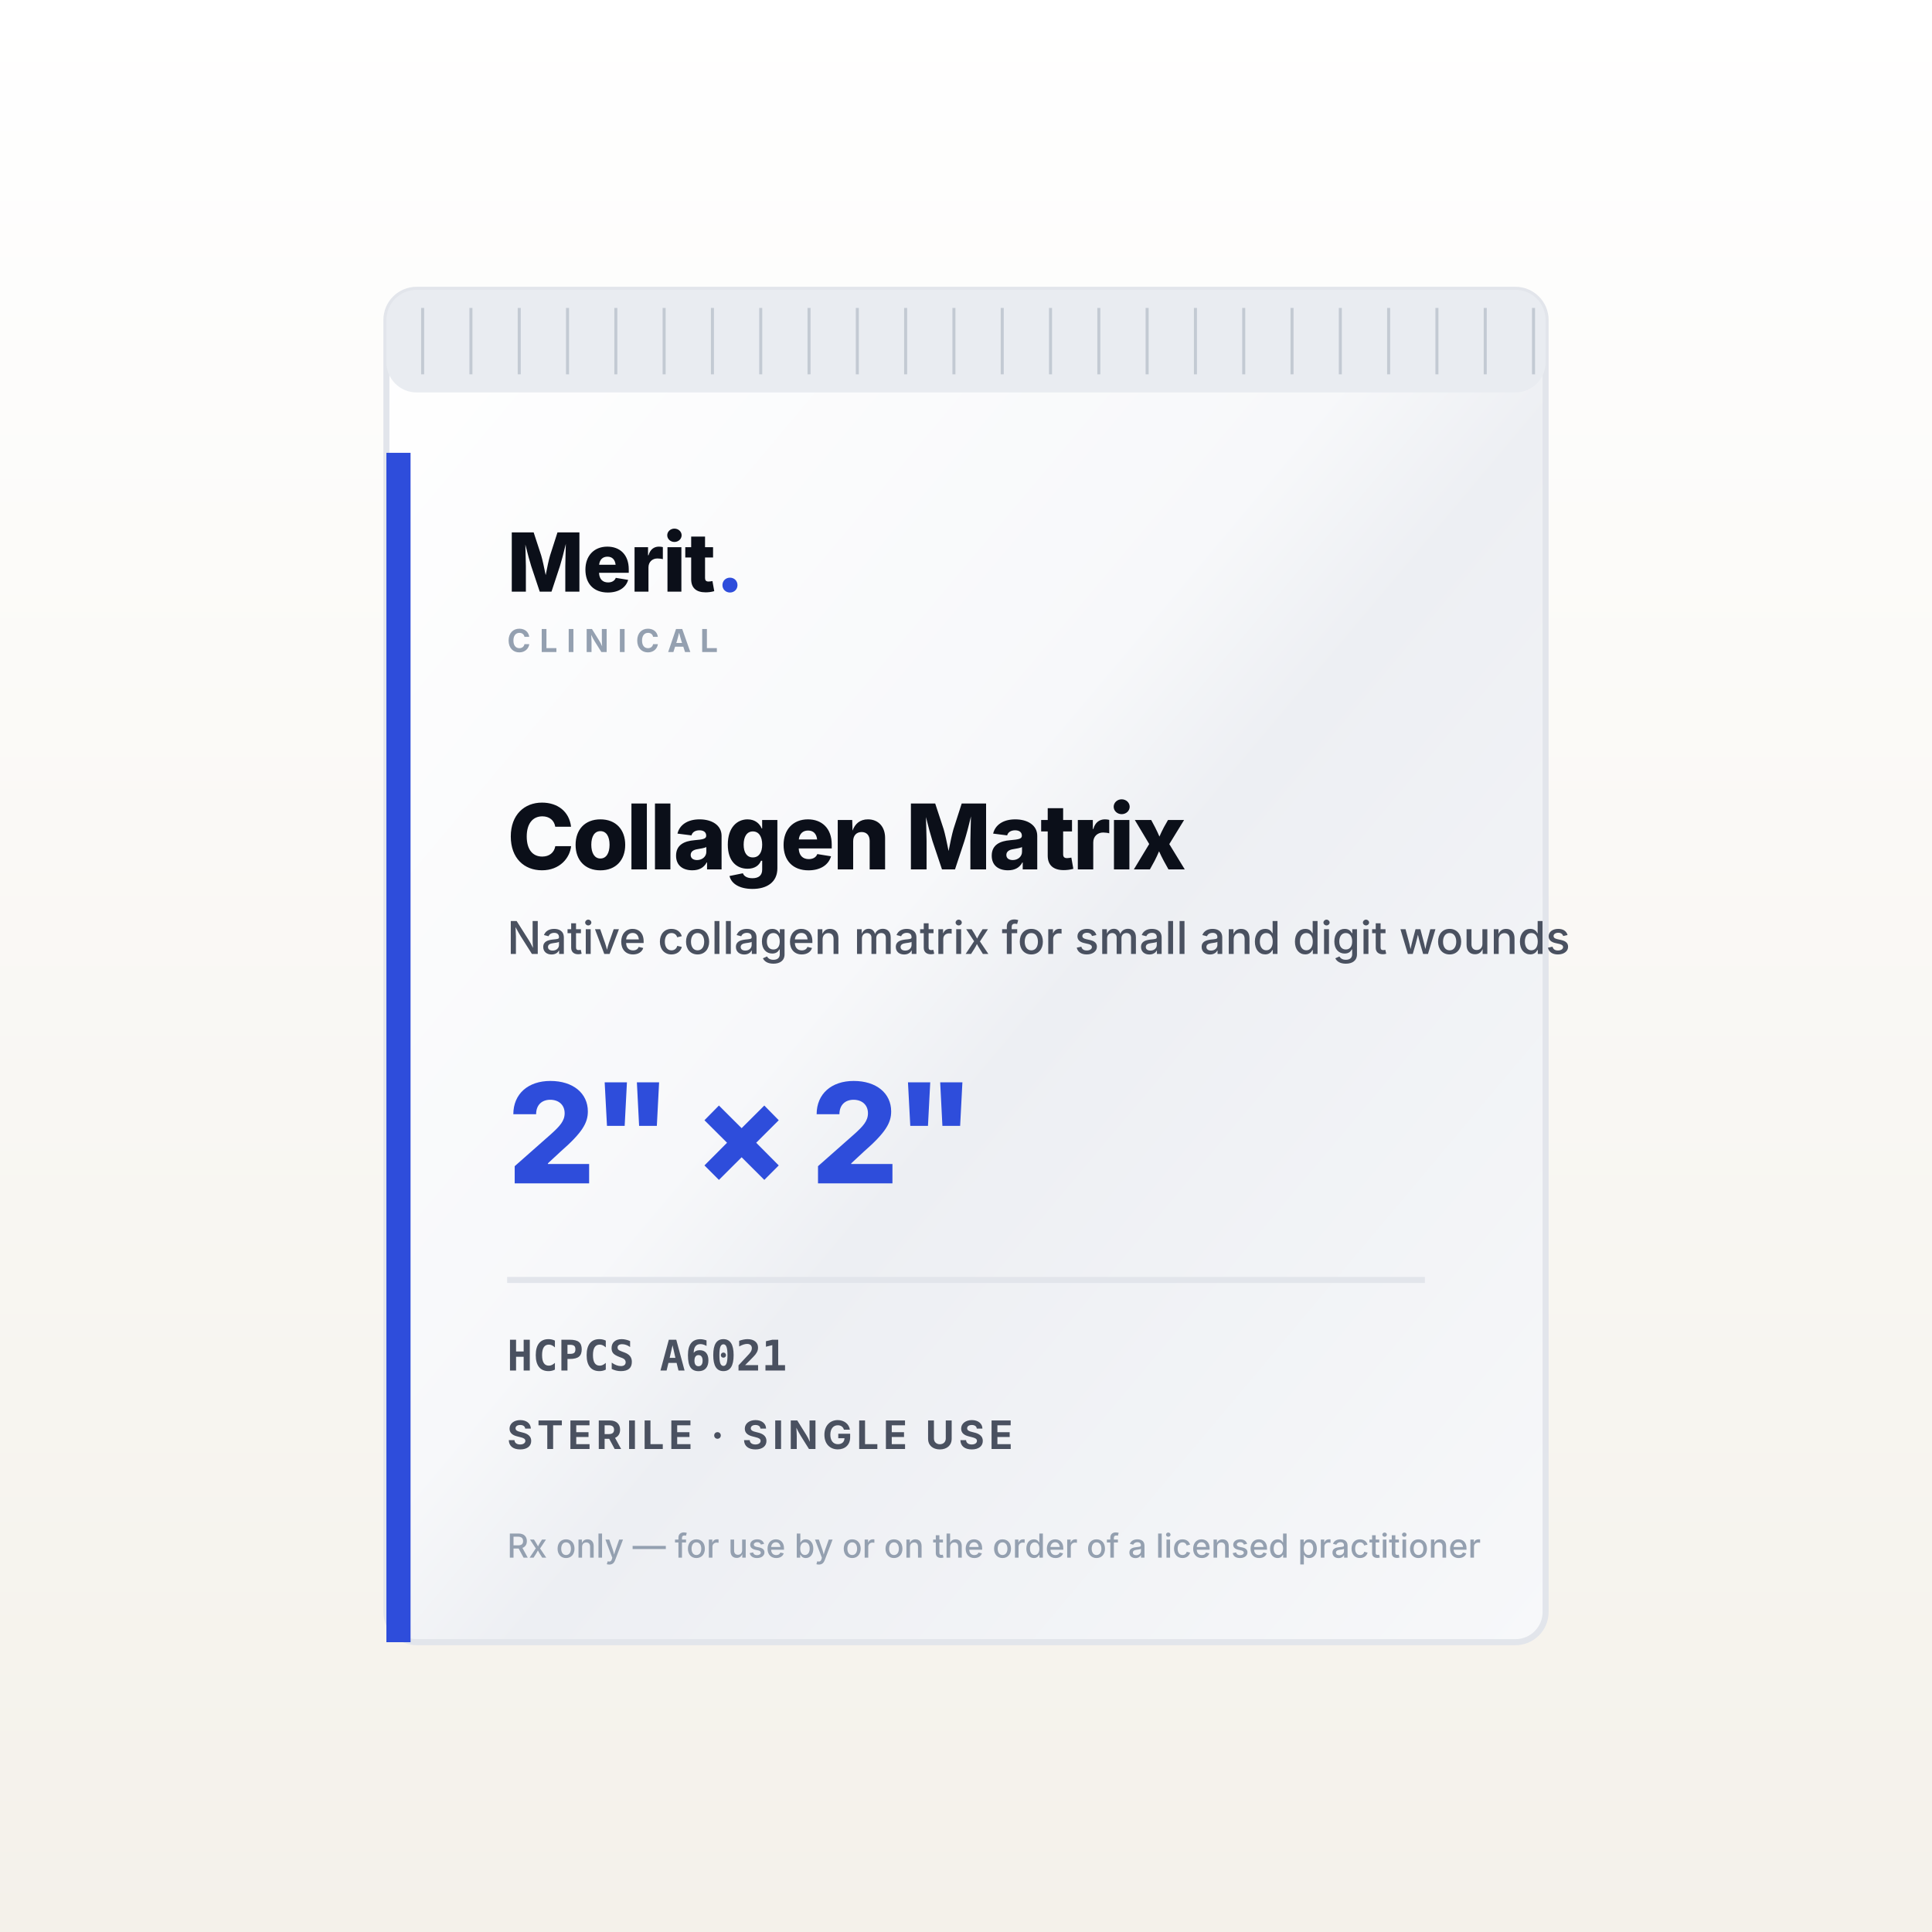
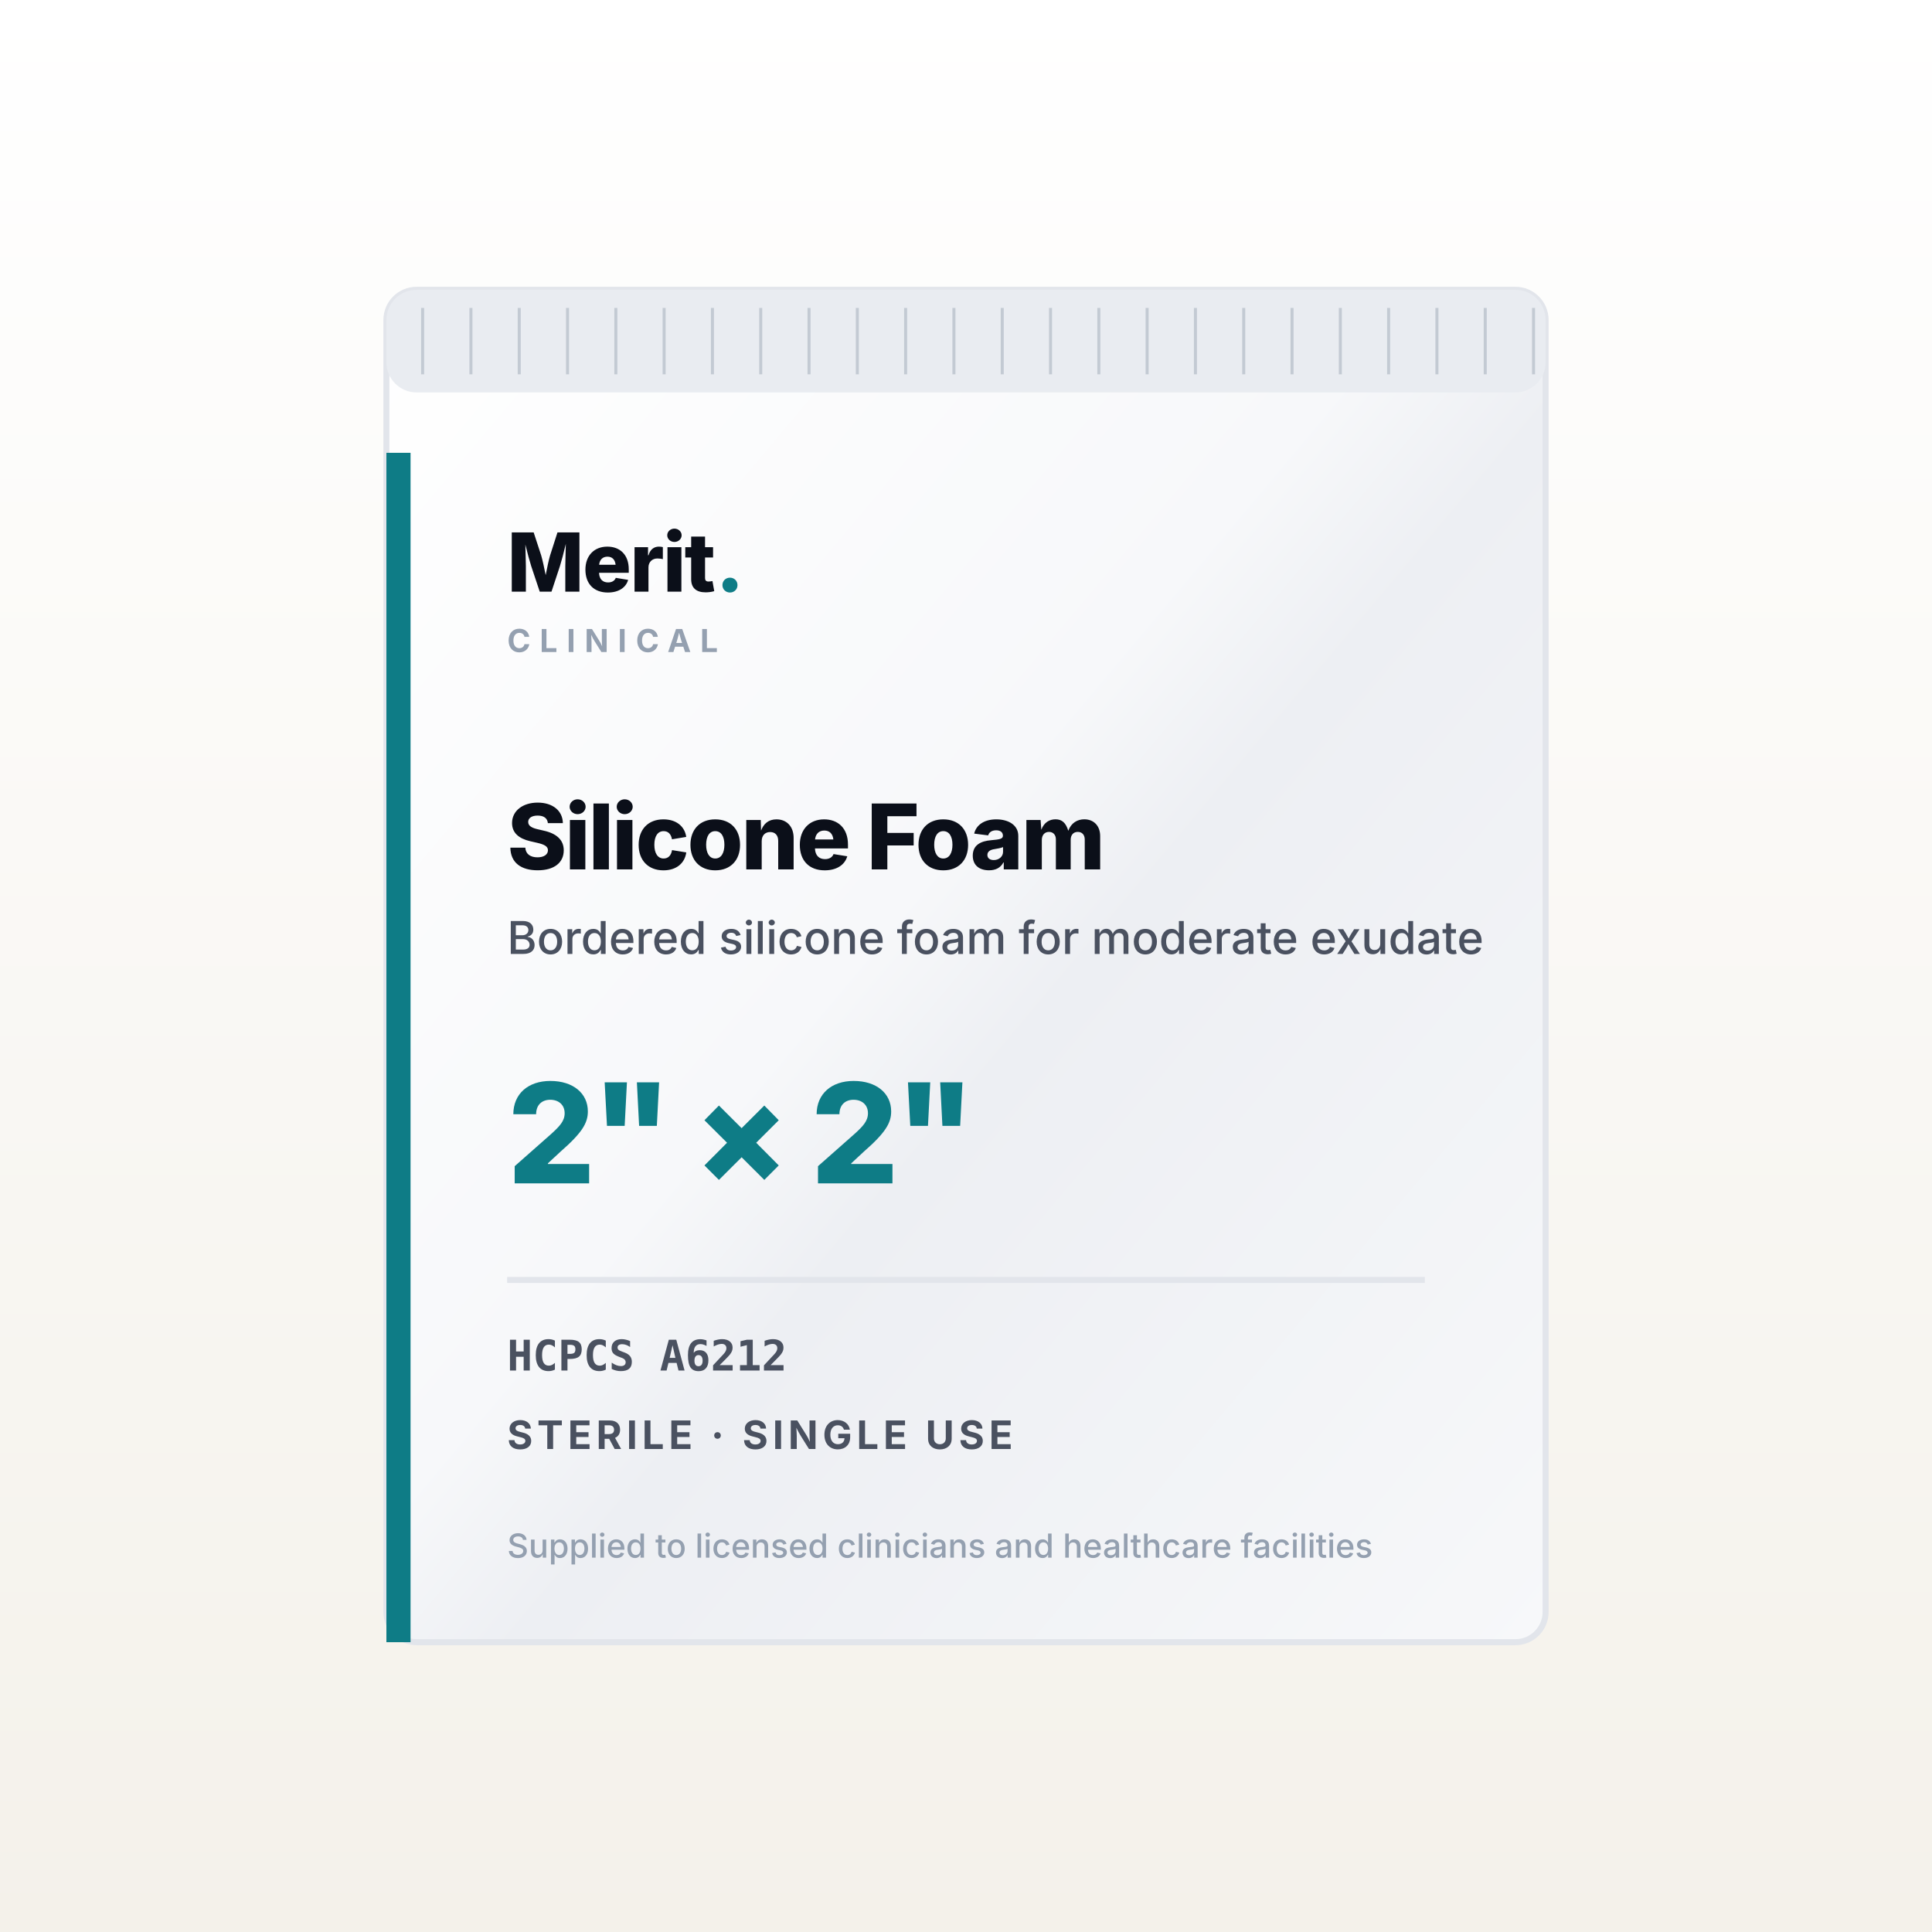
- <svg xmlns="http://www.w3.org/2000/svg" viewBox="0 0 640 640" width="640" height="640" role="img" aria-label="Collagen Matrix">
+ <svg xmlns="http://www.w3.org/2000/svg" viewBox="0 0 640 640" width="640" height="640" role="img" aria-label="Silicone Foam">
  <defs>
    <linearGradient id="bg" x1="0" y1="0" x2="0" y2="1">
      <stop offset="0" stop-color="#FFFFFF" />
      <stop offset="1" stop-color="#F4F1EA" />
    </linearGradient>
    <linearGradient id="foil" x1="0" y1="0" x2="1" y2="1">
      <stop offset="0" stop-color="#FFFFFF" />
      <stop offset="0.45" stop-color="#F7F8FA" />
      <stop offset="0.55" stop-color="#EDEFF3" />
      <stop offset="1" stop-color="#F7F8FA" />
    </linearGradient>
  </defs>
  <rect width="640" height="640" fill="url(#bg)" />
  <g>
    <rect x="128" y="96" width="384" height="448" rx="10" fill="url(#foil)" stroke="#E2E5EB" stroke-width="2" />
    <rect x="128" y="96" width="384" height="34" rx="10" fill="#E9ECF1" />
    <g stroke="#94A0B0" stroke-width="1" opacity="0.45">
      <line x1="140" y1="102" x2="140" y2="124" />
      <line x1="156" y1="102" x2="156" y2="124" />
      <line x1="172" y1="102" x2="172" y2="124" />
      <line x1="188" y1="102" x2="188" y2="124" />
      <line x1="204" y1="102" x2="204" y2="124" />
      <line x1="220" y1="102" x2="220" y2="124" />
      <line x1="236" y1="102" x2="236" y2="124" />
      <line x1="252" y1="102" x2="252" y2="124" />
      <line x1="268" y1="102" x2="268" y2="124" />
      <line x1="284" y1="102" x2="284" y2="124" />
      <line x1="300" y1="102" x2="300" y2="124" />
      <line x1="316" y1="102" x2="316" y2="124" />
      <line x1="332" y1="102" x2="332" y2="124" />
      <line x1="348" y1="102" x2="348" y2="124" />
      <line x1="364" y1="102" x2="364" y2="124" />
      <line x1="380" y1="102" x2="380" y2="124" />
      <line x1="396" y1="102" x2="396" y2="124" />
      <line x1="412" y1="102" x2="412" y2="124" />
      <line x1="428" y1="102" x2="428" y2="124" />
      <line x1="444" y1="102" x2="444" y2="124" />
      <line x1="460" y1="102" x2="460" y2="124" />
      <line x1="476" y1="102" x2="476" y2="124" />
      <line x1="492" y1="102" x2="492" y2="124" />
      <line x1="508" y1="102" x2="508" y2="124" />
    </g>
-     <rect x="128" y="150" width="8" height="394" fill="#2E4DDB" />
+     <rect x="128" y="150" width="8" height="394" fill="#0E7C86" />
  </g>
-   <text x="168" y="196" font-family="Inter, system-ui, sans-serif" font-size="27" font-weight="800" fill="#0B0F19" letter-spacing="-0.5">Merit<tspan fill="#2E4DDB">.</tspan>
+   <text x="168" y="196" font-family="Inter, system-ui, sans-serif" font-size="27" font-weight="800" fill="#0B0F19" letter-spacing="-0.5">Merit<tspan fill="#0E7C86">.</tspan>
  </text>
  <text x="168" y="216" font-family="Inter, system-ui, sans-serif" font-size="10.5" font-weight="700" fill="#94A0B0" letter-spacing="3">CLINICAL</text>
-   <text x="168" y="288" font-family="Inter, system-ui, sans-serif" font-size="30" font-weight="800" fill="#0B0F19" letter-spacing="-0.7">Collagen Matrix</text>
-   <text x="168" y="316" font-family="Inter, system-ui, sans-serif" font-size="15" font-weight="500" fill="#4A5160">Native collagen matrix for small and digit wounds</text>
-   <text x="168" y="392" font-family="Inter, system-ui, sans-serif" font-size="46" font-weight="800" fill="#2E4DDB" letter-spacing="-1.5">2" × 2"</text>
+   <text x="168" y="288" font-family="Inter, system-ui, sans-serif" font-size="30" font-weight="800" fill="#0B0F19" letter-spacing="-0.7">Silicone Foam</text>
+   <text x="168" y="316" font-family="Inter, system-ui, sans-serif" font-size="15" font-weight="500" fill="#4A5160">Bordered silicone foam for moderate exudate</text>
+   <text x="168" y="392" font-family="Inter, system-ui, sans-serif" font-size="46" font-weight="800" fill="#0E7C86" letter-spacing="-1.5">2" × 2"</text>
  <line x1="168" y1="424" x2="472" y2="424" stroke="#E2E5EB" stroke-width="2" />
-   <text x="168" y="454" font-family="ui-monospace, monospace" font-size="14" font-weight="600" fill="#4A5160">HCPCS A6021</text>
+   <text x="168" y="454" font-family="ui-monospace, monospace" font-size="14" font-weight="600" fill="#4A5160">HCPCS A6212</text>
  <text x="168" y="480" font-family="Inter, system-ui, sans-serif" font-size="13" font-weight="700" fill="#4A5160" letter-spacing="1.5">STERILE · SINGLE USE</text>
-   <text x="168" y="516" font-family="Inter, system-ui, sans-serif" font-size="11" font-weight="500" fill="#94A0B0">Rx only — for use by or on the order of a licensed practitioner</text>
+   <text x="168" y="516" font-family="Inter, system-ui, sans-serif" font-size="11" font-weight="500" fill="#94A0B0">Supplied to licensed clinicians and healthcare facilities</text>
</svg>
